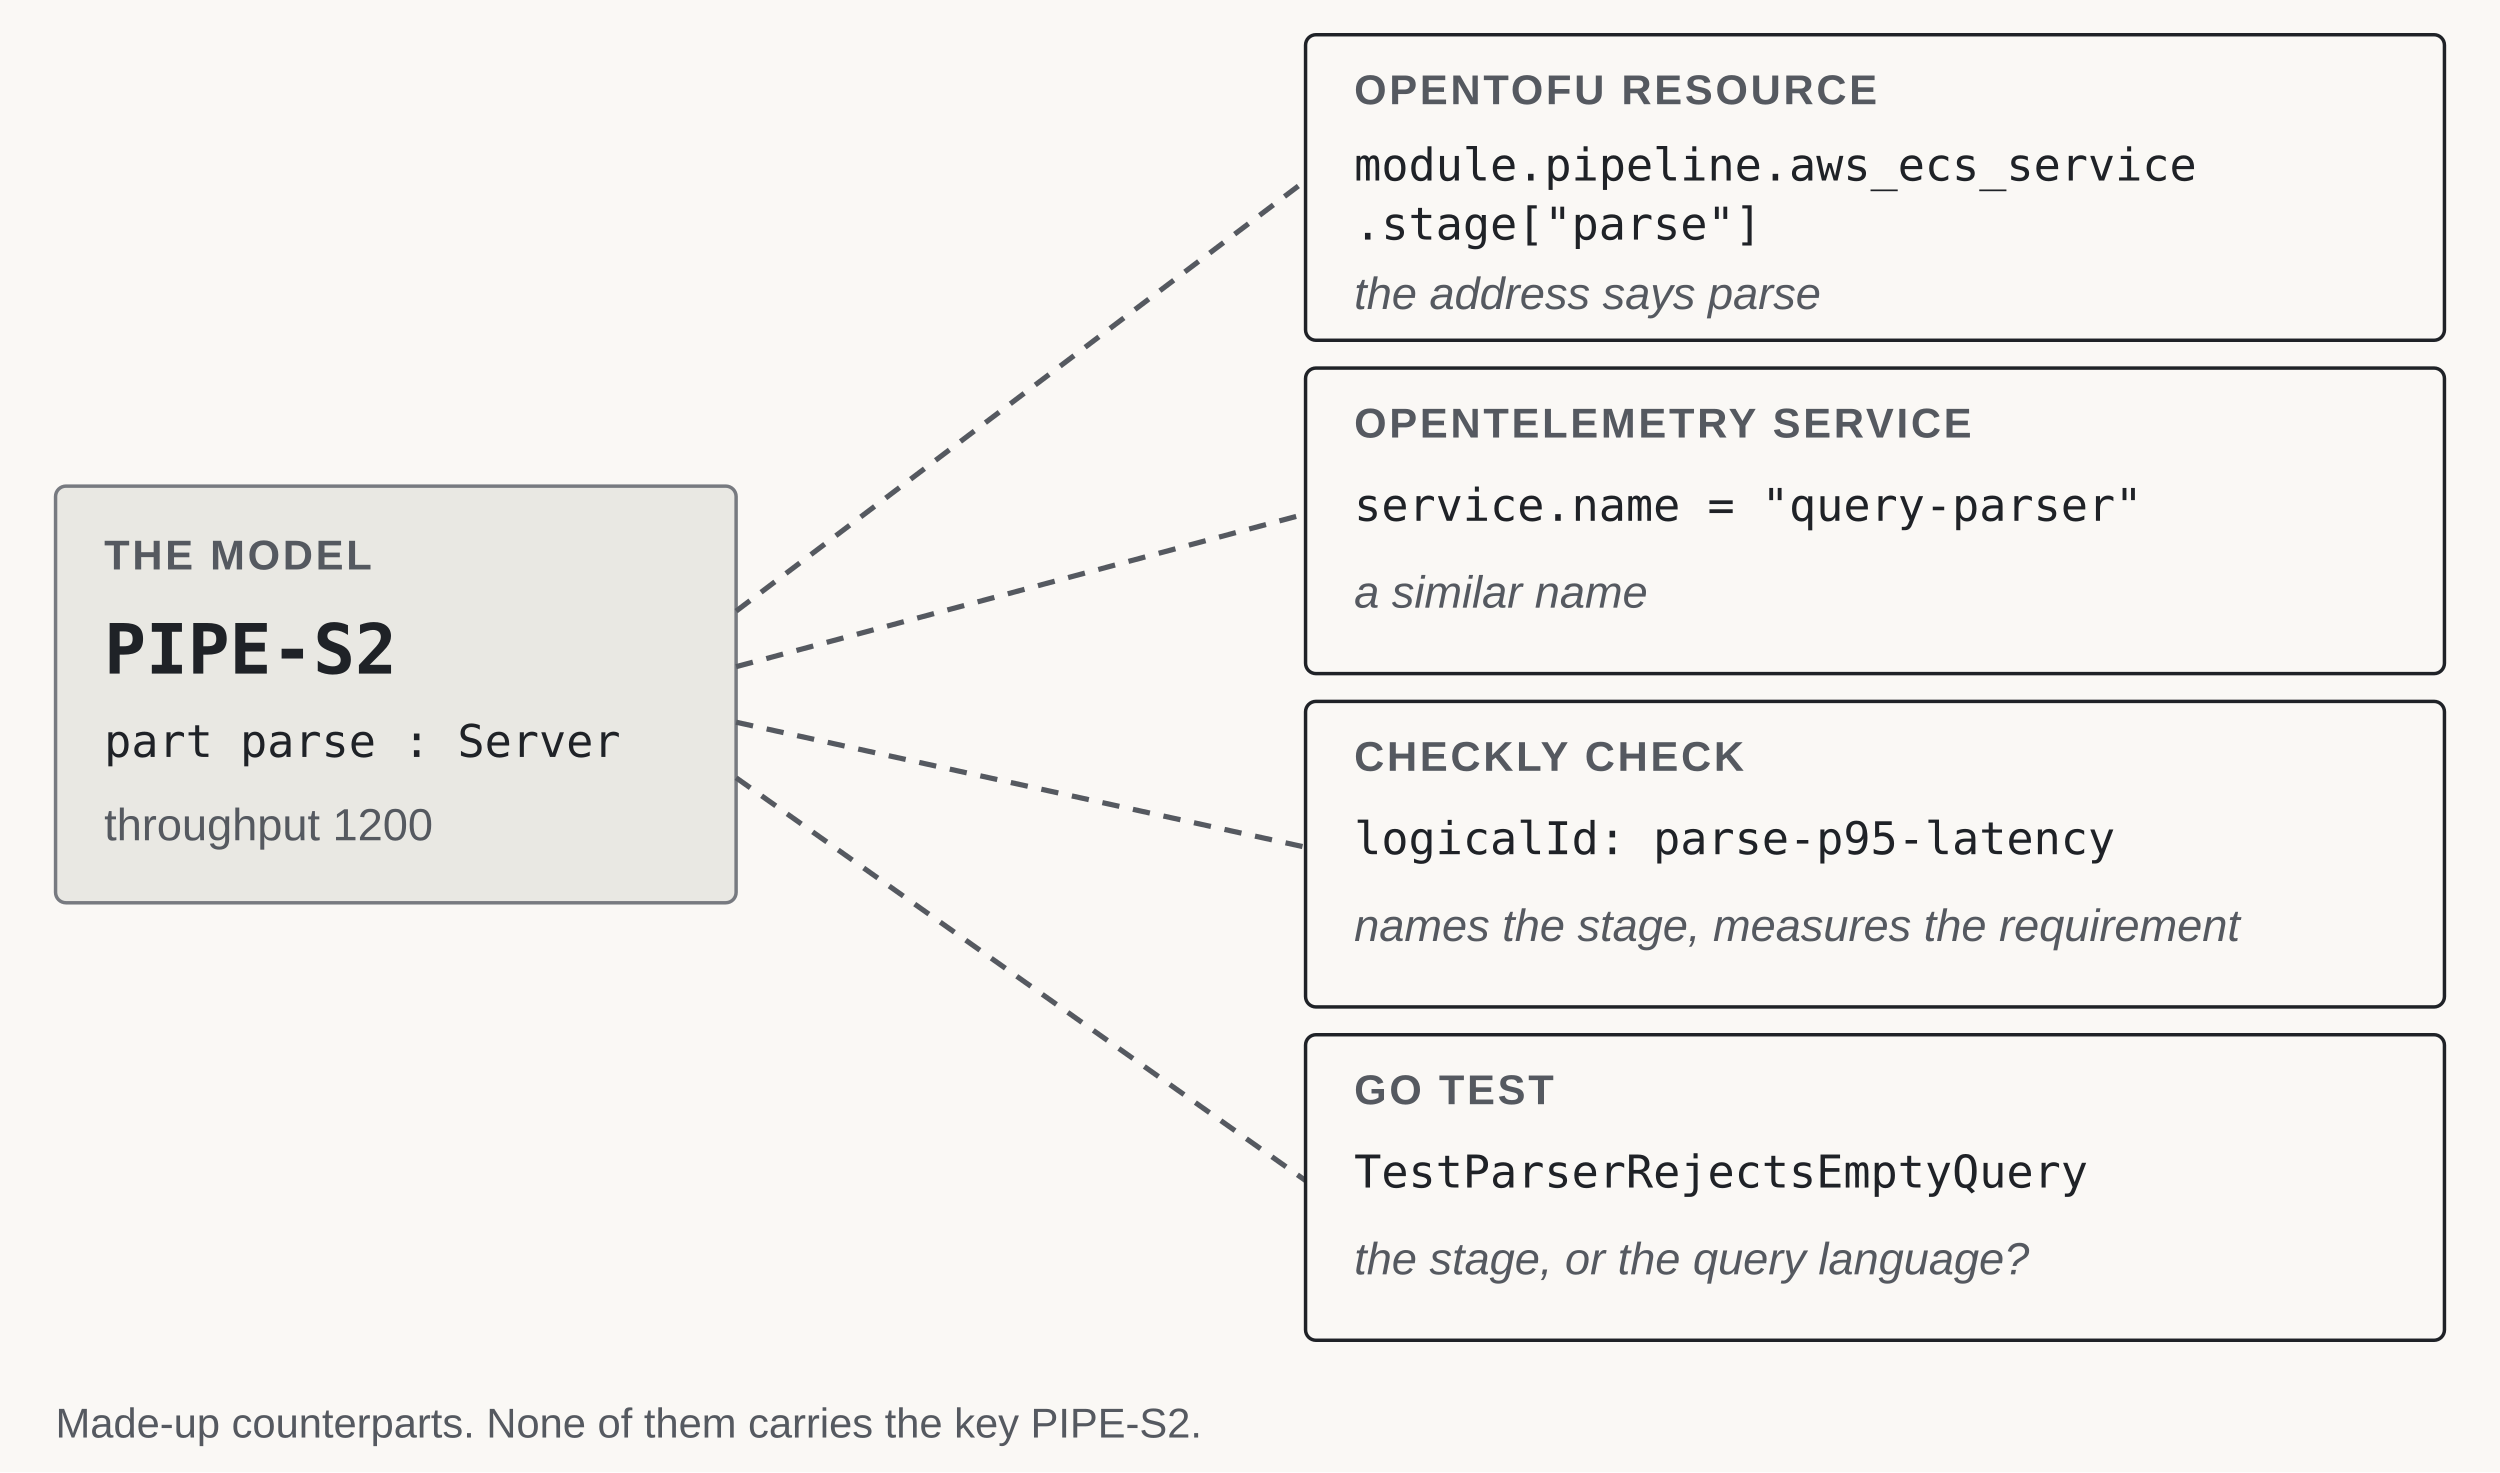
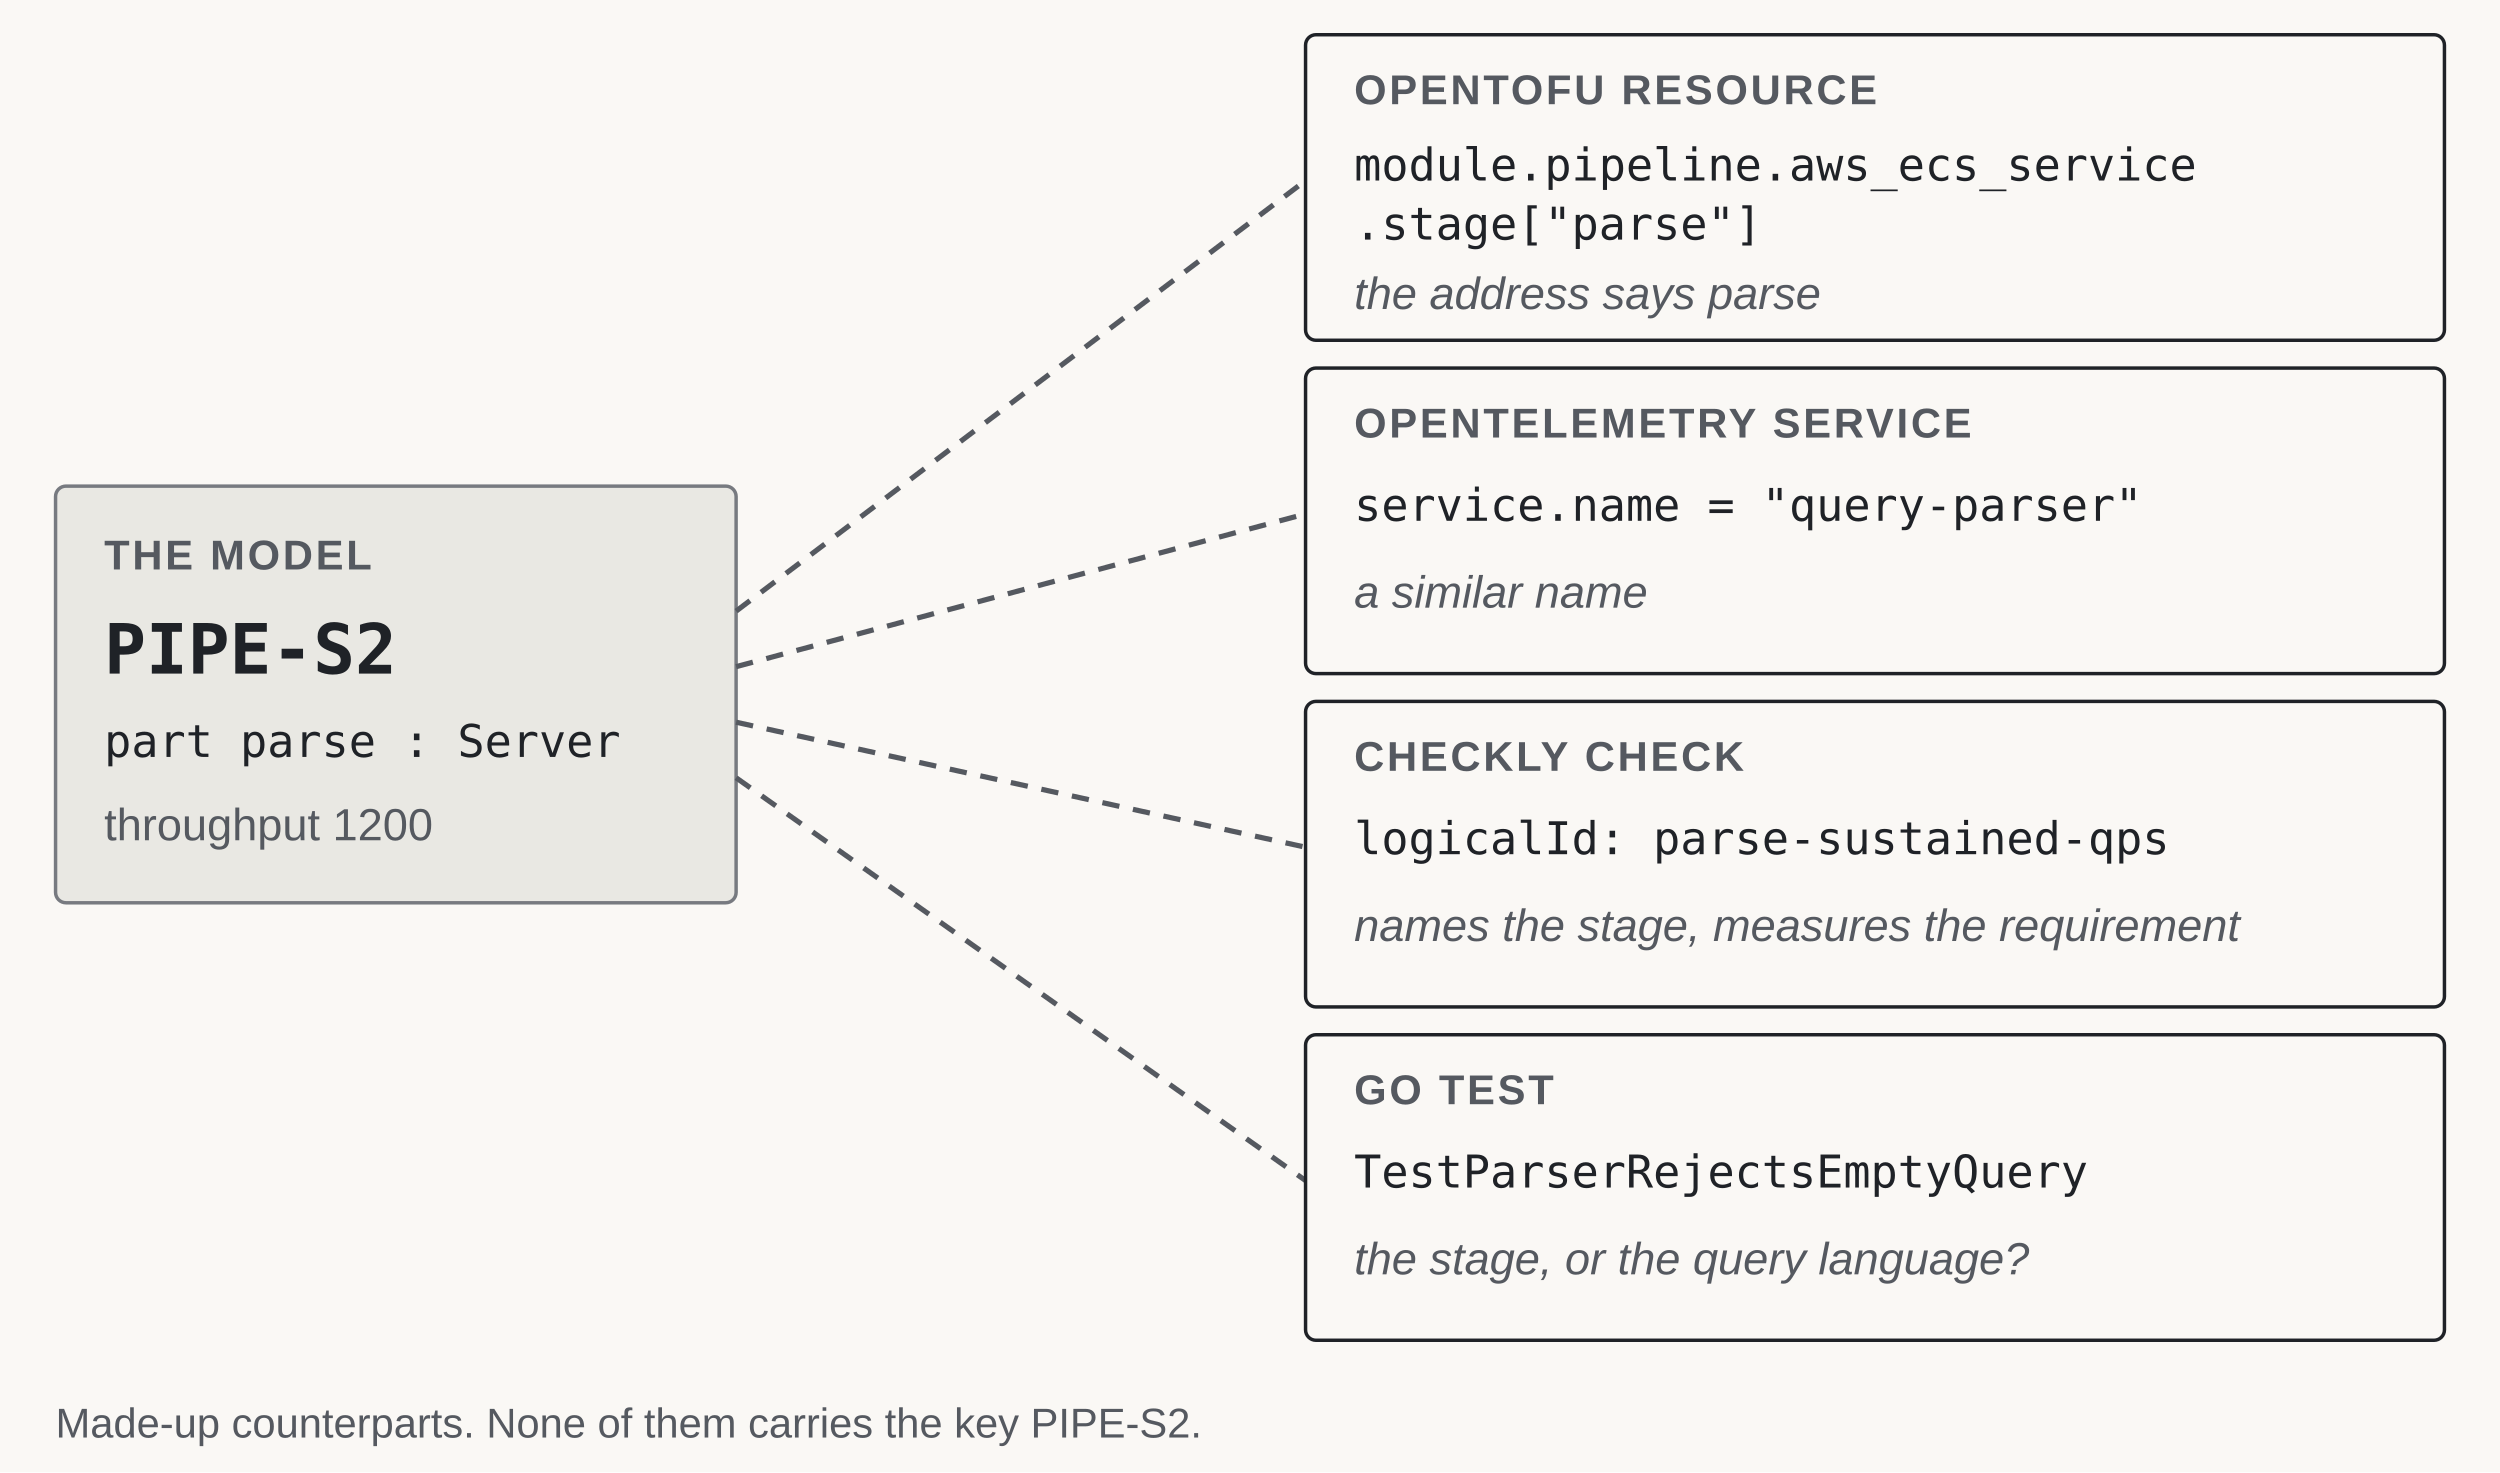
- <svg xmlns="http://www.w3.org/2000/svg" viewBox="0 0 720 424" width="720" height="424" role="img" aria-label="A model element on the left, PIPE-S2 parse, has dashed lines to four objects of an imagined built system on the right. They are an OpenTofu resource whose address contains parse, an OpenTelemetry service named query-parser, a Checkly check named parse-p95-latency and a Go test named TestParserRejectsEmptyQuery. None of the four carries the key PIPE-S2, and each box names the only evidence that connects it.">
+ <svg xmlns="http://www.w3.org/2000/svg" viewBox="0 0 720 424" width="720" height="424" role="img" aria-label="A model element on the left, PIPE-S2 parse, has dashed lines to four objects of an imagined built system on the right. They are an OpenTofu resource whose address contains parse, an OpenTelemetry service named query-parser, a Checkly check named parse-sustained-qps and a Go test named TestParserRejectsEmptyQuery. None of the four carries the key PIPE-S2, and each box names the only evidence that connects it.">
  <rect width="720" height="424" fill="#faf8f5" />
  <g font-family="'Source Sans 3', 'Segoe UI', 'Helvetica Neue', Arial, sans-serif" fill="#1f2227">
    <rect x="16" y="140" width="196" height="120" rx="3" fill="#e9e8e3" stroke="#777a80" />
    <text x="30" y="164" font-size="12" font-weight="600" letter-spacing="0.8" fill="#555960">THE MODEL</text>
    <text x="30" y="194" font-size="20" font-weight="700" font-family="ui-monospace, Menlo, Consolas, monospace">PIPE-S2</text>
    <text x="30" y="218" font-size="13" font-family="ui-monospace, Menlo, Consolas, monospace">part parse : Server</text>
    <text x="30" y="242" font-size="13" fill="#555960">throughput 1200</text>
    <g stroke="#555960" stroke-width="1.5" stroke-dasharray="5 4" fill="none">
      <line x1="212" y1="176" x2="376" y2="52" />
      <line x1="212" y1="192" x2="376" y2="148" />
      <line x1="212" y1="208" x2="376" y2="244" />
      <line x1="212" y1="224" x2="376" y2="340" />
    </g>
    <g fill="#faf8f5" stroke="#1f2227">
      <rect x="376" y="10" width="328" height="88" rx="3" />
      <rect x="376" y="106" width="328" height="88" rx="3" />
      <rect x="376" y="202" width="328" height="88" rx="3" />
      <rect x="376" y="298" width="328" height="88" rx="3" />
    </g>
    <g font-size="12" font-weight="600" letter-spacing="0.8" fill="#555960">
      <text x="390" y="30">OPENTOFU RESOURCE</text>
      <text x="390" y="126">OPENTELEMETRY SERVICE</text>
      <text x="390" y="222">CHECKLY CHECK</text>
      <text x="390" y="318">GO TEST</text>
    </g>
    <g font-size="13" font-family="ui-monospace, Menlo, Consolas, monospace">
      <text x="390" y="52">module.pipeline.aws_ecs_service</text>
      <text x="390" y="69">.stage["parse"]</text>
      <text x="390" y="150">service.name = "query-parser"</text>
-       <text x="390" y="246">logicalId: parse-p95-latency</text>
+       <text x="390" y="246">logicalId: parse-sustained-qps</text>
      <text x="390" y="342">TestParserRejectsEmptyQuery</text>
    </g>
    <g font-size="13" fill="#555960" font-style="italic">
      <text x="390" y="89">the address says parse</text>
      <text x="390" y="175">a similar name</text>
      <text x="390" y="271">names the stage, measures the requirement</text>
      <text x="390" y="367">the stage, or the query language?</text>
    </g>
    <text x="16" y="414" font-size="12" fill="#555960">Made-up counterparts. None of them carries the key PIPE-S2.</text>
  </g>
</svg>
